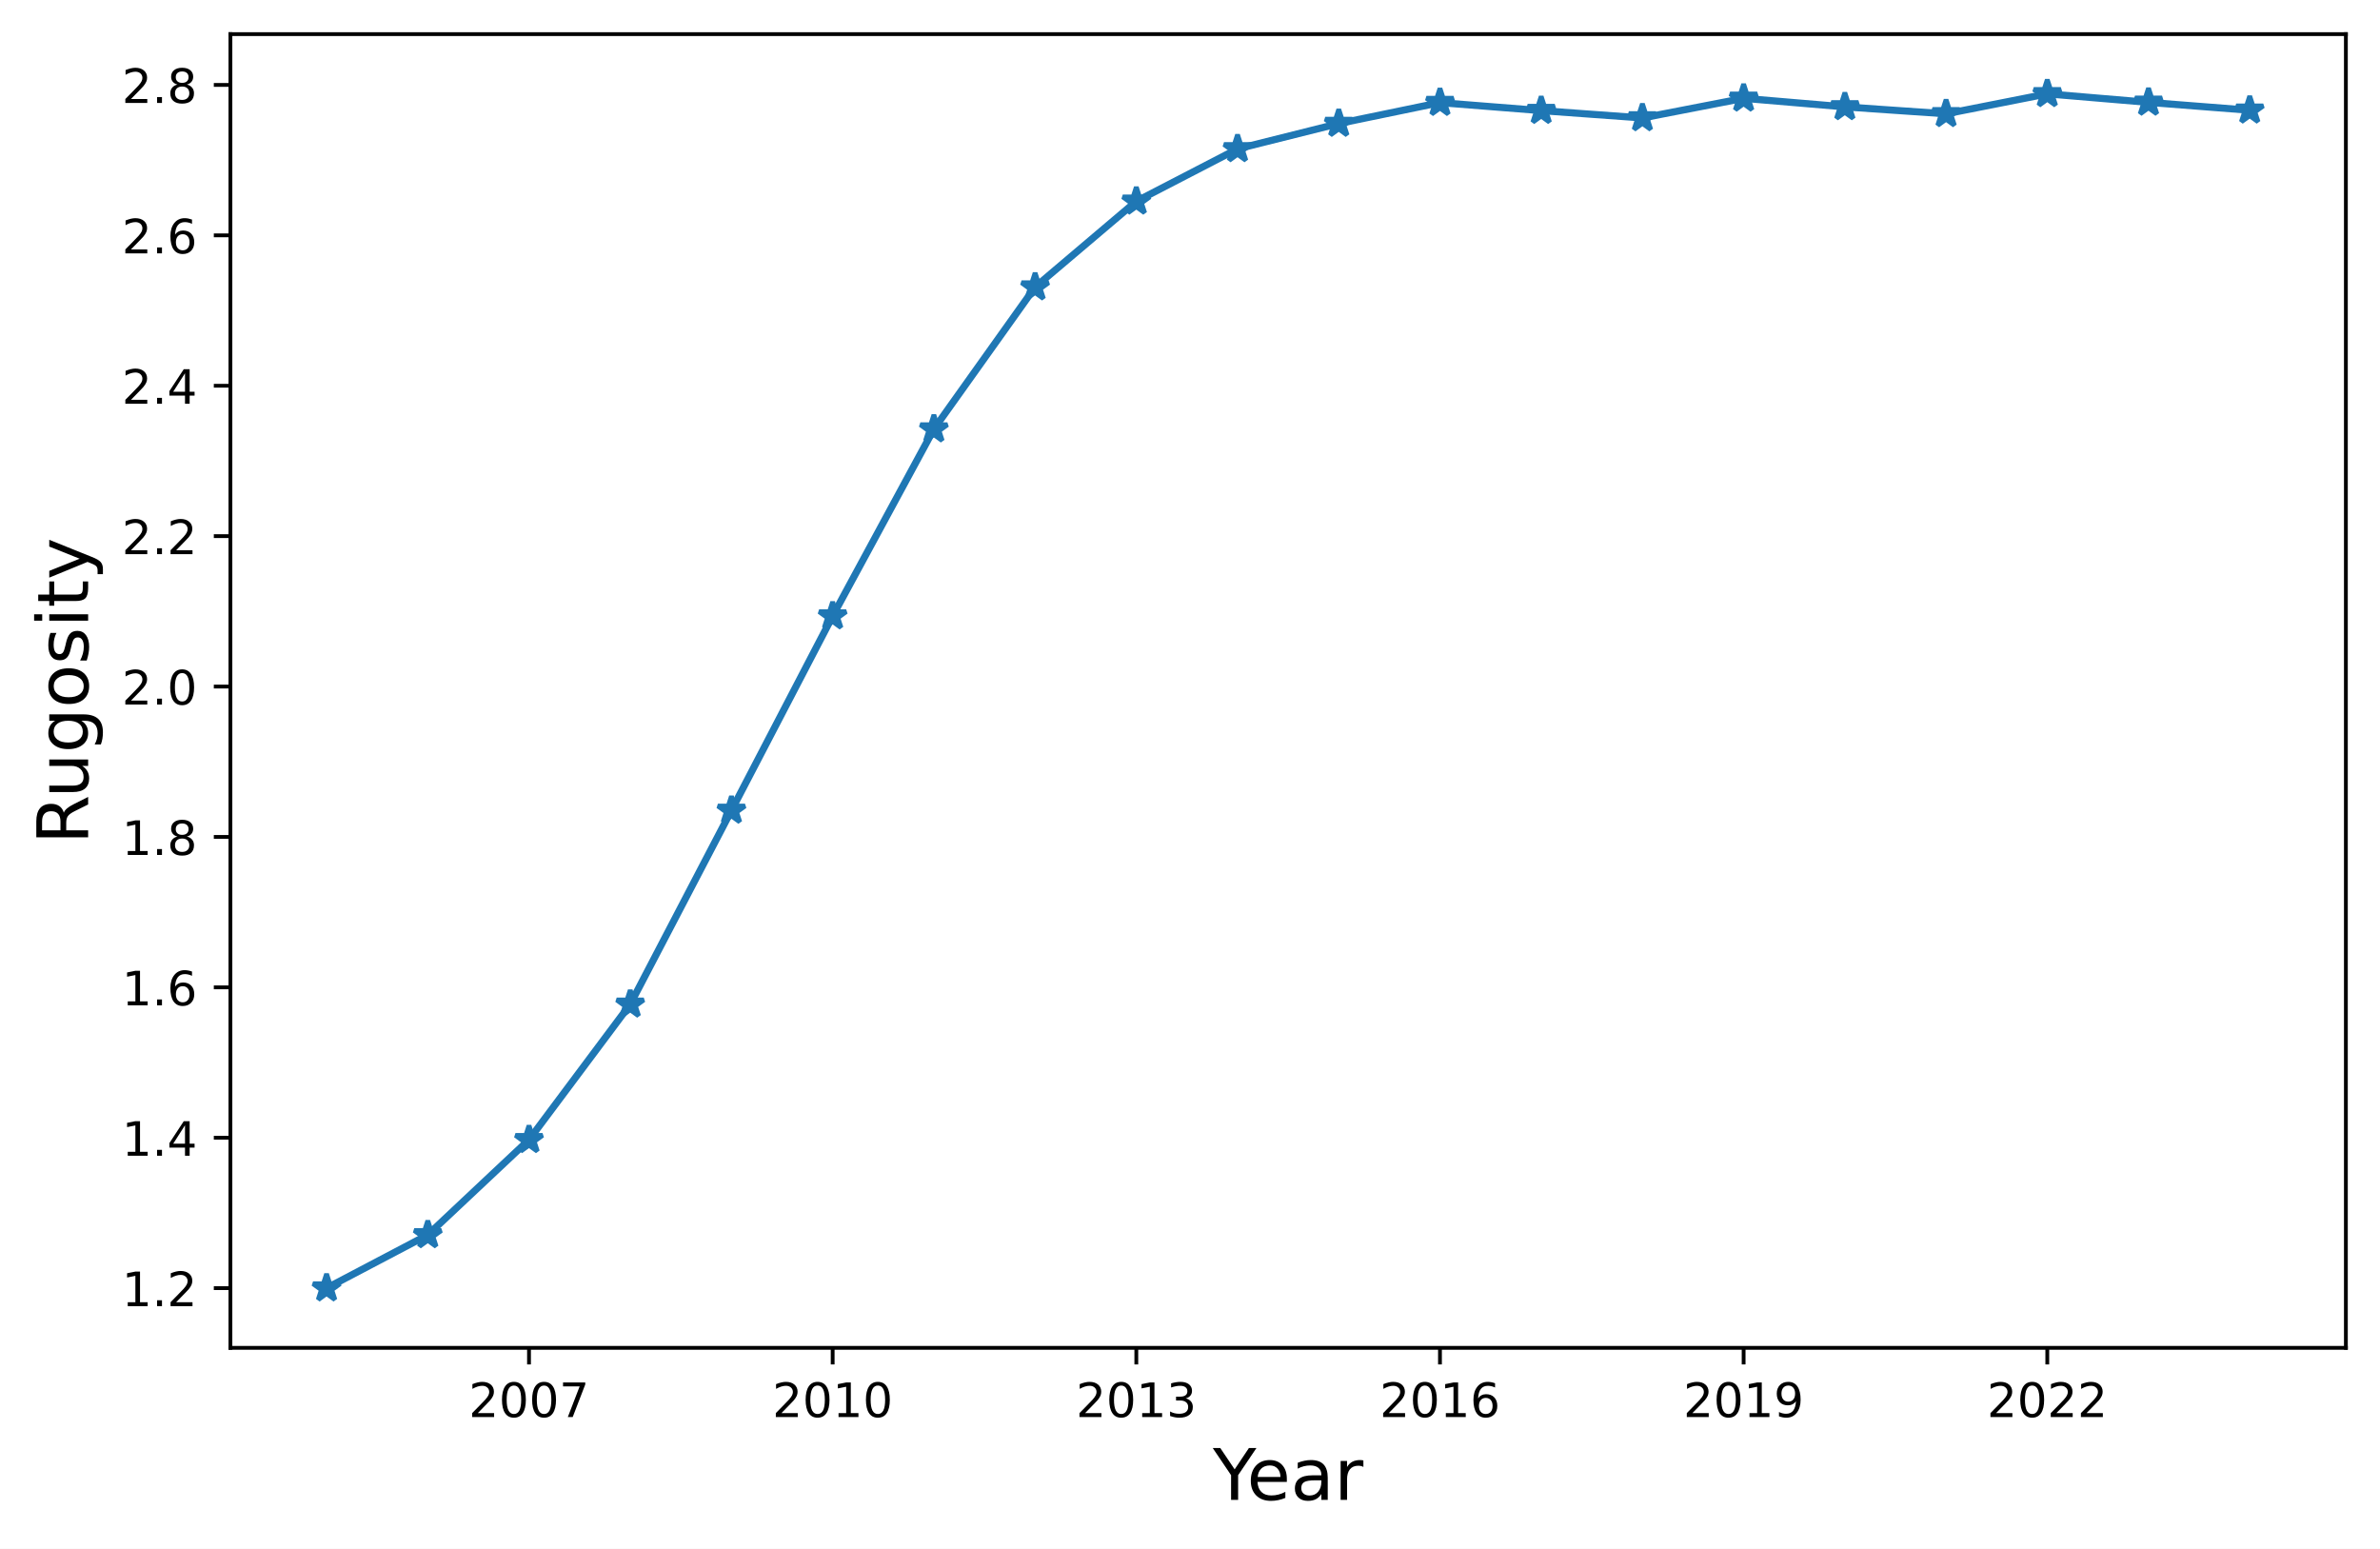
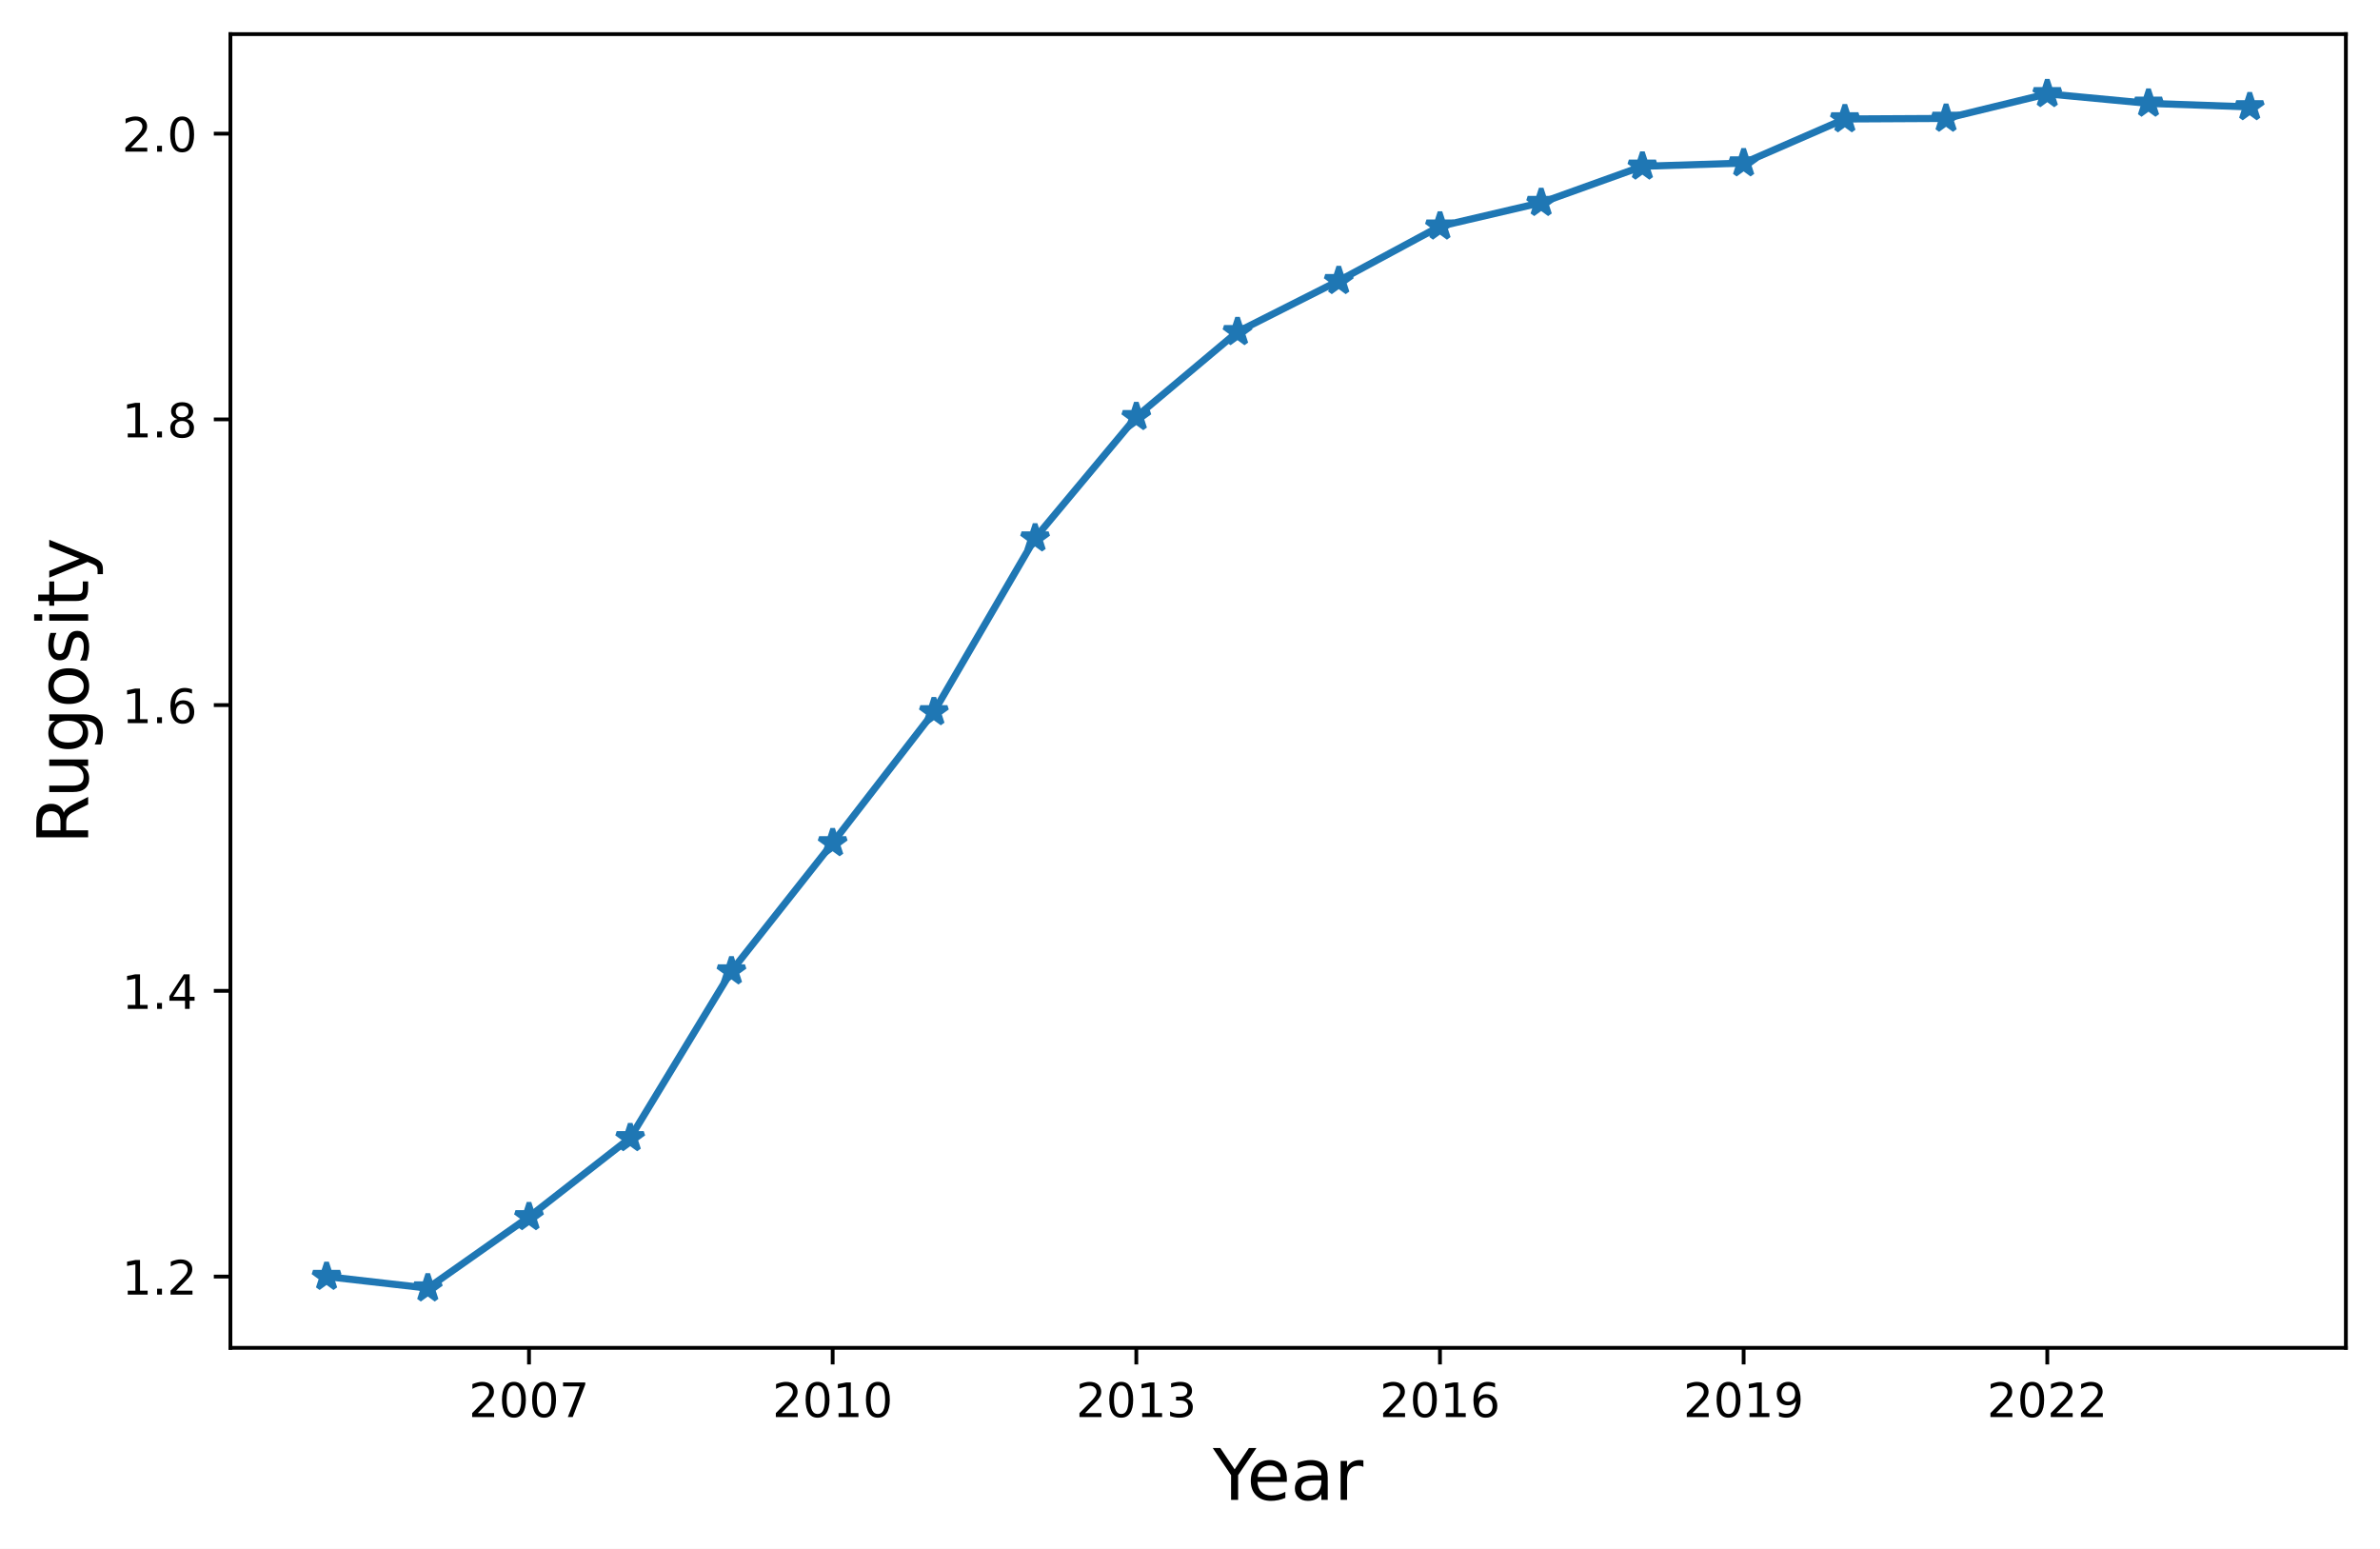
<svg xmlns="http://www.w3.org/2000/svg" xmlns:xlink="http://www.w3.org/1999/xlink" width="502.22pt" height="326.795pt" viewBox="0 0 502.22 326.795" version="1.1">
  <defs>
    <style type="text/css">*{stroke-linejoin: round; stroke-linecap: butt}</style>
  </defs>
  <g id="figure_1">
    <g id="patch_1">
      <path d="M 0 326.795  L 502.22 326.795  L 502.22 0  L 0 0  z " style="fill: #ffffff" />
    </g>
    <g id="axes_1">
      <g id="patch_2">
        <path d="M 48.62 284.4  L 495.02 284.4  L 495.02 7.2  L 48.62 7.2  z " style="fill: #ffffff" />
      </g>
      <g id="matplotlib.axis_1">
        <g id="xtick_1">
          <g id="line2d_1">
            <defs>
-               <path id="m940545f085" d="M 0 0  L 0 3.5  " style="stroke: #000000; stroke-width: 0.8" />
-             </defs>
-             <g>
-               <use xlink:href="#m940545f085" x="111.629" y="284.4" style="stroke: #000000; stroke-width: 0.8" />
+               <path id="m944f0aa29d" d="M 0 0  L 0 3.5  " style="stroke: #000000; stroke-width: 0.8" />
+             </defs>
+             <g>
+               <use xlink:href="#m944f0aa29d" x="111.629" y="284.4" style="stroke: #000000; stroke-width: 0.8" />
            </g>
          </g>
          <g id="text_1">
            <g transform="translate(98.90393 298.9984) scale(0.1 -0.1)">
              <defs>
                <path id="DejaVuSans-32" d="M 1228 531  L 3431 531  L 3431 0  L 469 0  L 469 531  Q 828 903 1448 1529  Q 2069 2156 2228 2338  Q 2531 2678 2651 2914  Q 2772 3150 2772 3378  Q 2772 3750 2511 3984  Q 2250 4219 1831 4219  Q 1534 4219 1204 4116  Q 875 4013 500 3803  L 500 4441  Q 881 4594 1212 4672  Q 1544 4750 1819 4750  Q 2544 4750 2975 4387  Q 3406 4025 3406 3419  Q 3406 3131 3298 2873  Q 3191 2616 2906 2266  Q 2828 2175 2409 1742  Q 1991 1309 1228 531  z " transform="scale(0.015625)" />
                <path id="DejaVuSans-30" d="M 2034 4250  Q 1547 4250 1301 3770  Q 1056 3291 1056 2328  Q 1056 1369 1301 889  Q 1547 409 2034 409  Q 2525 409 2770 889  Q 3016 1369 3016 2328  Q 3016 3291 2770 3770  Q 2525 4250 2034 4250  z M 2034 4750  Q 2819 4750 3233 4129  Q 3647 3509 3647 2328  Q 3647 1150 3233 529  Q 2819 -91 2034 -91  Q 1250 -91 836 529  Q 422 1150 422 2328  Q 422 3509 836 4129  Q 1250 4750 2034 4750  z " transform="scale(0.015625)" />
                <path id="DejaVuSans-37" d="M 525 4666  L 3525 4666  L 3525 4397  L 1831 0  L 1172 0  L 2766 4134  L 525 4134  L 525 4666  z " transform="scale(0.015625)" />
              </defs>
              <use xlink:href="#DejaVuSans-32" />
              <use xlink:href="#DejaVuSans-30" x="63.623" />
              <use xlink:href="#DejaVuSans-30" x="127.246" />
              <use xlink:href="#DejaVuSans-37" x="190.869" />
            </g>
          </g>
        </g>
        <g id="xtick_2">
          <g id="line2d_2">
            <g>
-               <use xlink:href="#m940545f085" x="175.705" y="284.4" style="stroke: #000000; stroke-width: 0.8" />
+               <use xlink:href="#m944f0aa29d" x="175.705" y="284.4" style="stroke: #000000; stroke-width: 0.8" />
            </g>
          </g>
          <g id="text_2">
            <g transform="translate(162.9805 298.9984) scale(0.1 -0.1)">
              <defs>
                <path id="DejaVuSans-31" d="M 794 531  L 1825 531  L 1825 4091  L 703 3866  L 703 4441  L 1819 4666  L 2450 4666  L 2450 531  L 3481 531  L 3481 0  L 794 0  L 794 531  z " transform="scale(0.015625)" />
              </defs>
              <use xlink:href="#DejaVuSans-32" />
              <use xlink:href="#DejaVuSans-30" x="63.623" />
              <use xlink:href="#DejaVuSans-31" x="127.246" />
              <use xlink:href="#DejaVuSans-30" x="190.869" />
            </g>
          </g>
        </g>
        <g id="xtick_3">
          <g id="line2d_3">
            <g>
-               <use xlink:href="#m940545f085" x="239.782" y="284.4" style="stroke: #000000; stroke-width: 0.8" />
+               <use xlink:href="#m944f0aa29d" x="239.782" y="284.4" style="stroke: #000000; stroke-width: 0.8" />
            </g>
          </g>
          <g id="text_3">
            <g transform="translate(227.057 298.9984) scale(0.1 -0.1)">
              <defs>
                <path id="DejaVuSans-33" d="M 2597 2516  Q 3050 2419 3304 2112  Q 3559 1806 3559 1356  Q 3559 666 3084 287  Q 2609 -91 1734 -91  Q 1441 -91 1130 -33  Q 819 25 488 141  L 488 750  Q 750 597 1062 519  Q 1375 441 1716 441  Q 2309 441 2620 675  Q 2931 909 2931 1356  Q 2931 1769 2642 2001  Q 2353 2234 1838 2234  L 1294 2234  L 1294 2753  L 1863 2753  Q 2328 2753 2575 2939  Q 2822 3125 2822 3475  Q 2822 3834 2567 4026  Q 2313 4219 1838 4219  Q 1578 4219 1281 4162  Q 984 4106 628 3988  L 628 4550  Q 988 4650 1302 4700  Q 1616 4750 1894 4750  Q 2613 4750 3031 4423  Q 3450 4097 3450 3541  Q 3450 3153 3228 2886  Q 3006 2619 2597 2516  z " transform="scale(0.015625)" />
              </defs>
              <use xlink:href="#DejaVuSans-32" />
              <use xlink:href="#DejaVuSans-30" x="63.623" />
              <use xlink:href="#DejaVuSans-31" x="127.246" />
              <use xlink:href="#DejaVuSans-33" x="190.869" />
            </g>
          </g>
        </g>
        <g id="xtick_4">
          <g id="line2d_4">
            <g>
-               <use xlink:href="#m940545f085" x="303.859" y="284.4" style="stroke: #000000; stroke-width: 0.8" />
+               <use xlink:href="#m944f0aa29d" x="303.859" y="284.4" style="stroke: #000000; stroke-width: 0.8" />
            </g>
          </g>
          <g id="text_4">
            <g transform="translate(291.1336 298.9984) scale(0.1 -0.1)">
              <defs>
                <path id="DejaVuSans-36" d="M 2113 2584  Q 1688 2584 1439 2293  Q 1191 2003 1191 1497  Q 1191 994 1439 701  Q 1688 409 2113 409  Q 2538 409 2786 701  Q 3034 994 3034 1497  Q 3034 2003 2786 2293  Q 2538 2584 2113 2584  z M 3366 4563  L 3366 3988  Q 3128 4100 2886 4159  Q 2644 4219 2406 4219  Q 1781 4219 1451 3797  Q 1122 3375 1075 2522  Q 1259 2794 1537 2939  Q 1816 3084 2150 3084  Q 2853 3084 3261 2657  Q 3669 2231 3669 1497  Q 3669 778 3244 343  Q 2819 -91 2113 -91  Q 1303 -91 875 529  Q 447 1150 447 2328  Q 447 3434 972 4092  Q 1497 4750 2381 4750  Q 2619 4750 2861 4703  Q 3103 4656 3366 4563  z " transform="scale(0.015625)" />
              </defs>
              <use xlink:href="#DejaVuSans-32" />
              <use xlink:href="#DejaVuSans-30" x="63.623" />
              <use xlink:href="#DejaVuSans-31" x="127.246" />
              <use xlink:href="#DejaVuSans-36" x="190.869" />
            </g>
          </g>
        </g>
        <g id="xtick_5">
          <g id="line2d_5">
            <g>
-               <use xlink:href="#m940545f085" x="367.935" y="284.4" style="stroke: #000000; stroke-width: 0.8" />
+               <use xlink:href="#m944f0aa29d" x="367.935" y="284.4" style="stroke: #000000; stroke-width: 0.8" />
            </g>
          </g>
          <g id="text_5">
            <g transform="translate(355.2101 298.9984) scale(0.1 -0.1)">
              <defs>
                <path id="DejaVuSans-39" d="M 703 97  L 703 672  Q 941 559 1184 500  Q 1428 441 1663 441  Q 2288 441 2617 861  Q 2947 1281 2994 2138  Q 2813 1869 2534 1725  Q 2256 1581 1919 1581  Q 1219 1581 811 2004  Q 403 2428 403 3163  Q 403 3881 828 4315  Q 1253 4750 1959 4750  Q 2769 4750 3195 4129  Q 3622 3509 3622 2328  Q 3622 1225 3098 567  Q 2575 -91 1691 -91  Q 1453 -91 1209 -44  Q 966 3 703 97  z M 1959 2075  Q 2384 2075 2632 2365  Q 2881 2656 2881 3163  Q 2881 3666 2632 3958  Q 2384 4250 1959 4250  Q 1534 4250 1286 3958  Q 1038 3666 1038 3163  Q 1038 2656 1286 2365  Q 1534 2075 1959 2075  z " transform="scale(0.015625)" />
              </defs>
              <use xlink:href="#DejaVuSans-32" />
              <use xlink:href="#DejaVuSans-30" x="63.623" />
              <use xlink:href="#DejaVuSans-31" x="127.246" />
              <use xlink:href="#DejaVuSans-39" x="190.869" />
            </g>
          </g>
        </g>
        <g id="xtick_6">
          <g id="line2d_6">
            <g>
-               <use xlink:href="#m940545f085" x="432.012" y="284.4" style="stroke: #000000; stroke-width: 0.8" />
+               <use xlink:href="#m944f0aa29d" x="432.012" y="284.4" style="stroke: #000000; stroke-width: 0.8" />
            </g>
          </g>
          <g id="text_6">
            <g transform="translate(419.2867 298.9984) scale(0.1 -0.1)">
              <use xlink:href="#DejaVuSans-32" />
              <use xlink:href="#DejaVuSans-30" x="63.623" />
              <use xlink:href="#DejaVuSans-32" x="127.246" />
              <use xlink:href="#DejaVuSans-32" x="190.869" />
            </g>
          </g>
        </g>
        <g id="text_7">
          <g transform="translate(255.9391 316.4758) scale(0.15 -0.15)">
            <defs>
              <path id="DejaVuSans-59" d="M -13 4666  L 666 4666  L 1959 2747  L 3244 4666  L 3922 4666  L 2272 2222  L 2272 0  L 1638 0  L 1638 2222  L -13 4666  z " transform="scale(0.015625)" />
              <path id="DejaVuSans-65" d="M 3597 1894  L 3597 1613  L 953 1613  Q 991 1019 1311 708  Q 1631 397 2203 397  Q 2534 397 2845 478  Q 3156 559 3463 722  L 3463 178  Q 3153 47 2828 -22  Q 2503 -91 2169 -91  Q 1331 -91 842 396  Q 353 884 353 1716  Q 353 2575 817 3079  Q 1281 3584 2069 3584  Q 2775 3584 3186 3129  Q 3597 2675 3597 1894  z M 3022 2063  Q 3016 2534 2758 2815  Q 2500 3097 2075 3097  Q 1594 3097 1305 2825  Q 1016 2553 972 2059  L 3022 2063  z " transform="scale(0.015625)" />
              <path id="DejaVuSans-61" d="M 2194 1759  Q 1497 1759 1228 1600  Q 959 1441 959 1056  Q 959 750 1161 570  Q 1363 391 1709 391  Q 2188 391 2477 730  Q 2766 1069 2766 1631  L 2766 1759  L 2194 1759  z M 3341 1997  L 3341 0  L 2766 0  L 2766 531  Q 2569 213 2275 61  Q 1981 -91 1556 -91  Q 1019 -91 701 211  Q 384 513 384 1019  Q 384 1609 779 1909  Q 1175 2209 1959 2209  L 2766 2209  L 2766 2266  Q 2766 2663 2505 2880  Q 2244 3097 1772 3097  Q 1472 3097 1187 3025  Q 903 2953 641 2809  L 641 3341  Q 956 3463 1253 3523  Q 1550 3584 1831 3584  Q 2591 3584 2966 3190  Q 3341 2797 3341 1997  z " transform="scale(0.015625)" />
              <path id="DejaVuSans-72" d="M 2631 2963  Q 2534 3019 2420 3045  Q 2306 3072 2169 3072  Q 1681 3072 1420 2755  Q 1159 2438 1159 1844  L 1159 0  L 581 0  L 581 3500  L 1159 3500  L 1159 2956  Q 1341 3275 1631 3429  Q 1922 3584 2338 3584  Q 2397 3584 2469 3576  Q 2541 3569 2628 3553  L 2631 2963  z " transform="scale(0.015625)" />
            </defs>
            <use xlink:href="#DejaVuSans-59" />
            <use xlink:href="#DejaVuSans-65" x="47.834" />
            <use xlink:href="#DejaVuSans-61" x="109.357" />
            <use xlink:href="#DejaVuSans-72" x="170.637" />
          </g>
        </g>
      </g>
      <g id="matplotlib.axis_2">
        <g id="ytick_1">
          <g id="line2d_7">
            <defs>
-               <path id="m99afd3d9b3" d="M 0 0  L -3.5 0  " style="stroke: #000000; stroke-width: 0.8" />
-             </defs>
-             <g>
-               <use xlink:href="#m99afd3d9b3" x="48.62" y="271.8" style="stroke: #000000; stroke-width: 0.8" />
+               <path id="m0e2deef6be" d="M 0 0  L -3.5 0  " style="stroke: #000000; stroke-width: 0.8" />
+             </defs>
+             <g>
+               <use xlink:href="#m0e2deef6be" x="48.62" y="269.365" style="stroke: #000000; stroke-width: 0.8" />
            </g>
          </g>
          <g id="text_8">
-             <g transform="translate(25.71719 275.5992) scale(0.1 -0.1)">
+             <g transform="translate(25.71719 273.1638) scale(0.1 -0.1)">
              <defs>
                <path id="DejaVuSans-2e" d="M 684 794  L 1344 794  L 1344 0  L 684 0  L 684 794  z " transform="scale(0.015625)" />
              </defs>
              <use xlink:href="#DejaVuSans-31" />
              <use xlink:href="#DejaVuSans-2e" x="63.623" />
              <use xlink:href="#DejaVuSans-32" x="95.41" />
            </g>
          </g>
        </g>
        <g id="ytick_2">
          <g id="line2d_8">
            <g>
-               <use xlink:href="#m99afd3d9b3" x="48.62" y="240.065" style="stroke: #000000; stroke-width: 0.8" />
+               <use xlink:href="#m0e2deef6be" x="48.62" y="209.074" style="stroke: #000000; stroke-width: 0.8" />
            </g>
          </g>
          <g id="text_9">
-             <g transform="translate(25.71719 243.8646) scale(0.1 -0.1)">
+             <g transform="translate(25.71719 212.873) scale(0.1 -0.1)">
              <defs>
                <path id="DejaVuSans-34" d="M 2419 4116  L 825 1625  L 2419 1625  L 2419 4116  z M 2253 4666  L 3047 4666  L 3047 1625  L 3713 1625  L 3713 1100  L 3047 1100  L 3047 0  L 2419 0  L 2419 1100  L 313 1100  L 313 1709  L 2253 4666  z " transform="scale(0.015625)" />
              </defs>
              <use xlink:href="#DejaVuSans-31" />
              <use xlink:href="#DejaVuSans-2e" x="63.623" />
              <use xlink:href="#DejaVuSans-34" x="95.41" />
            </g>
          </g>
        </g>
        <g id="ytick_3">
          <g id="line2d_9">
            <g>
-               <use xlink:href="#m99afd3d9b3" x="48.62" y="208.331" style="stroke: #000000; stroke-width: 0.8" />
+               <use xlink:href="#m0e2deef6be" x="48.62" y="148.783" style="stroke: #000000; stroke-width: 0.8" />
            </g>
          </g>
          <g id="text_10">
-             <g transform="translate(25.71719 212.13) scale(0.1 -0.1)">
+             <g transform="translate(25.71719 152.5823) scale(0.1 -0.1)">
              <use xlink:href="#DejaVuSans-31" />
              <use xlink:href="#DejaVuSans-2e" x="63.623" />
              <use xlink:href="#DejaVuSans-36" x="95.41" />
            </g>
          </g>
        </g>
        <g id="ytick_4">
          <g id="line2d_10">
            <g>
-               <use xlink:href="#m99afd3d9b3" x="48.62" y="176.596" style="stroke: #000000; stroke-width: 0.8" />
+               <use xlink:href="#m0e2deef6be" x="48.62" y="88.492" style="stroke: #000000; stroke-width: 0.8" />
            </g>
          </g>
          <g id="text_11">
-             <g transform="translate(25.71719 180.3955) scale(0.1 -0.1)">
+             <g transform="translate(25.71719 92.29158) scale(0.1 -0.1)">
              <defs>
                <path id="DejaVuSans-38" d="M 2034 2216  Q 1584 2216 1326 1975  Q 1069 1734 1069 1313  Q 1069 891 1326 650  Q 1584 409 2034 409  Q 2484 409 2743 651  Q 3003 894 3003 1313  Q 3003 1734 2745 1975  Q 2488 2216 2034 2216  z M 1403 2484  Q 997 2584 770 2862  Q 544 3141 544 3541  Q 544 4100 942 4425  Q 1341 4750 2034 4750  Q 2731 4750 3128 4425  Q 3525 4100 3525 3541  Q 3525 3141 3298 2862  Q 3072 2584 2669 2484  Q 3125 2378 3379 2068  Q 3634 1759 3634 1313  Q 3634 634 3220 271  Q 2806 -91 2034 -91  Q 1263 -91 848 271  Q 434 634 434 1313  Q 434 1759 690 2068  Q 947 2378 1403 2484  z M 1172 3481  Q 1172 3119 1398 2916  Q 1625 2713 2034 2713  Q 2441 2713 2670 2916  Q 2900 3119 2900 3481  Q 2900 3844 2670 4047  Q 2441 4250 2034 4250  Q 1625 4250 1398 4047  Q 1172 3844 1172 3481  z " transform="scale(0.015625)" />
              </defs>
              <use xlink:href="#DejaVuSans-31" />
              <use xlink:href="#DejaVuSans-2e" x="63.623" />
              <use xlink:href="#DejaVuSans-38" x="95.41" />
            </g>
          </g>
        </g>
        <g id="ytick_5">
          <g id="line2d_11">
            <g>
-               <use xlink:href="#m99afd3d9b3" x="48.62" y="144.862" style="stroke: #000000; stroke-width: 0.8" />
+               <use xlink:href="#m0e2deef6be" x="48.62" y="28.202" style="stroke: #000000; stroke-width: 0.8" />
            </g>
          </g>
          <g id="text_12">
-             <g transform="translate(25.71719 148.6609) scale(0.1 -0.1)">
+             <g transform="translate(25.71719 32.00085) scale(0.1 -0.1)">
              <use xlink:href="#DejaVuSans-32" />
              <use xlink:href="#DejaVuSans-2e" x="63.623" />
              <use xlink:href="#DejaVuSans-30" x="95.41" />
            </g>
          </g>
        </g>
-         <g id="ytick_6">
-           <g id="line2d_12">
-             <g>
-               <use xlink:href="#m99afd3d9b3" x="48.62" y="113.127" style="stroke: #000000; stroke-width: 0.8" />
-             </g>
-           </g>
-           <g id="text_13">
-             <g transform="translate(25.71719 116.9263) scale(0.1 -0.1)">
-               <use xlink:href="#DejaVuSans-32" />
-               <use xlink:href="#DejaVuSans-2e" x="63.623" />
-               <use xlink:href="#DejaVuSans-32" x="95.41" />
-             </g>
-           </g>
-         </g>
-         <g id="ytick_7">
-           <g id="line2d_13">
-             <g>
-               <use xlink:href="#m99afd3d9b3" x="48.62" y="81.392" style="stroke: #000000; stroke-width: 0.8" />
-             </g>
-           </g>
-           <g id="text_14">
-             <g transform="translate(25.71719 85.19169) scale(0.1 -0.1)">
-               <use xlink:href="#DejaVuSans-32" />
-               <use xlink:href="#DejaVuSans-2e" x="63.623" />
-               <use xlink:href="#DejaVuSans-34" x="95.41" />
-             </g>
-           </g>
-         </g>
-         <g id="ytick_8">
-           <g id="line2d_14">
-             <g>
-               <use xlink:href="#m99afd3d9b3" x="48.62" y="49.658" style="stroke: #000000; stroke-width: 0.8" />
-             </g>
-           </g>
-           <g id="text_15">
-             <g transform="translate(25.71719 53.4571) scale(0.1 -0.1)">
-               <use xlink:href="#DejaVuSans-32" />
-               <use xlink:href="#DejaVuSans-2e" x="63.623" />
-               <use xlink:href="#DejaVuSans-36" x="95.41" />
-             </g>
-           </g>
-         </g>
-         <g id="ytick_9">
-           <g id="line2d_15">
-             <g>
-               <use xlink:href="#m99afd3d9b3" x="48.62" y="17.923" style="stroke: #000000; stroke-width: 0.8" />
-             </g>
-           </g>
-           <g id="text_16">
-             <g transform="translate(25.71719 21.72251) scale(0.1 -0.1)">
-               <use xlink:href="#DejaVuSans-32" />
-               <use xlink:href="#DejaVuSans-2e" x="63.623" />
-               <use xlink:href="#DejaVuSans-38" x="95.41" />
-             </g>
-           </g>
-         </g>
-         <g id="text_17">
+         <g id="text_13">
          <g transform="translate(18.59766 178.1473) rotate(-90) scale(0.15 -0.15)">
            <defs>
              <path id="DejaVuSans-52" d="M 2841 2188  Q 3044 2119 3236 1894  Q 3428 1669 3622 1275  L 4263 0  L 3584 0  L 2988 1197  Q 2756 1666 2539 1819  Q 2322 1972 1947 1972  L 1259 1972  L 1259 0  L 628 0  L 628 4666  L 2053 4666  Q 2853 4666 3247 4331  Q 3641 3997 3641 3322  Q 3641 2881 3436 2590  Q 3231 2300 2841 2188  z M 1259 4147  L 1259 2491  L 2053 2491  Q 2509 2491 2742 2702  Q 2975 2913 2975 3322  Q 2975 3731 2742 3939  Q 2509 4147 2053 4147  L 1259 4147  z " transform="scale(0.015625)" />
              <path id="DejaVuSans-75" d="M 544 1381  L 544 3500  L 1119 3500  L 1119 1403  Q 1119 906 1312 657  Q 1506 409 1894 409  Q 2359 409 2629 706  Q 2900 1003 2900 1516  L 2900 3500  L 3475 3500  L 3475 0  L 2900 0  L 2900 538  Q 2691 219 2414 64  Q 2138 -91 1772 -91  Q 1169 -91 856 284  Q 544 659 544 1381  z M 1991 3584  L 1991 3584  z " transform="scale(0.015625)" />
              <path id="DejaVuSans-67" d="M 2906 1791  Q 2906 2416 2648 2759  Q 2391 3103 1925 3103  Q 1463 3103 1205 2759  Q 947 2416 947 1791  Q 947 1169 1205 825  Q 1463 481 1925 481  Q 2391 481 2648 825  Q 2906 1169 2906 1791  z M 3481 434  Q 3481 -459 3084 -895  Q 2688 -1331 1869 -1331  Q 1566 -1331 1297 -1286  Q 1028 -1241 775 -1147  L 775 -588  Q 1028 -725 1275 -790  Q 1522 -856 1778 -856  Q 2344 -856 2625 -561  Q 2906 -266 2906 331  L 2906 616  Q 2728 306 2450 153  Q 2172 0 1784 0  Q 1141 0 747 490  Q 353 981 353 1791  Q 353 2603 747 3093  Q 1141 3584 1784 3584  Q 2172 3584 2450 3431  Q 2728 3278 2906 2969  L 2906 3500  L 3481 3500  L 3481 434  z " transform="scale(0.015625)" />
              <path id="DejaVuSans-6f" d="M 1959 3097  Q 1497 3097 1228 2736  Q 959 2375 959 1747  Q 959 1119 1226 758  Q 1494 397 1959 397  Q 2419 397 2687 759  Q 2956 1122 2956 1747  Q 2956 2369 2687 2733  Q 2419 3097 1959 3097  z M 1959 3584  Q 2709 3584 3137 3096  Q 3566 2609 3566 1747  Q 3566 888 3137 398  Q 2709 -91 1959 -91  Q 1206 -91 779 398  Q 353 888 353 1747  Q 353 2609 779 3096  Q 1206 3584 1959 3584  z " transform="scale(0.015625)" />
              <path id="DejaVuSans-73" d="M 2834 3397  L 2834 2853  Q 2591 2978 2328 3040  Q 2066 3103 1784 3103  Q 1356 3103 1142 2972  Q 928 2841 928 2578  Q 928 2378 1081 2264  Q 1234 2150 1697 2047  L 1894 2003  Q 2506 1872 2764 1633  Q 3022 1394 3022 966  Q 3022 478 2636 193  Q 2250 -91 1575 -91  Q 1294 -91 989 -36  Q 684 19 347 128  L 347 722  Q 666 556 975 473  Q 1284 391 1588 391  Q 1994 391 2212 530  Q 2431 669 2431 922  Q 2431 1156 2273 1281  Q 2116 1406 1581 1522  L 1381 1569  Q 847 1681 609 1914  Q 372 2147 372 2553  Q 372 3047 722 3315  Q 1072 3584 1716 3584  Q 2034 3584 2315 3537  Q 2597 3491 2834 3397  z " transform="scale(0.015625)" />
              <path id="DejaVuSans-69" d="M 603 3500  L 1178 3500  L 1178 0  L 603 0  L 603 3500  z M 603 4863  L 1178 4863  L 1178 4134  L 603 4134  L 603 4863  z " transform="scale(0.015625)" />
              <path id="DejaVuSans-74" d="M 1172 4494  L 1172 3500  L 2356 3500  L 2356 3053  L 1172 3053  L 1172 1153  Q 1172 725 1289 603  Q 1406 481 1766 481  L 2356 481  L 2356 0  L 1766 0  Q 1100 0 847 248  Q 594 497 594 1153  L 594 3053  L 172 3053  L 172 3500  L 594 3500  L 594 4494  L 1172 4494  z " transform="scale(0.015625)" />
              <path id="DejaVuSans-79" d="M 2059 -325  Q 1816 -950 1584 -1140  Q 1353 -1331 966 -1331  L 506 -1331  L 506 -850  L 844 -850  Q 1081 -850 1212 -737  Q 1344 -625 1503 -206  L 1606 56  L 191 3500  L 800 3500  L 1894 763  L 2988 3500  L 3597 3500  L 2059 -325  z " transform="scale(0.015625)" />
            </defs>
            <use xlink:href="#DejaVuSans-52" />
            <use xlink:href="#DejaVuSans-75" x="64.982" />
            <use xlink:href="#DejaVuSans-67" x="128.361" />
            <use xlink:href="#DejaVuSans-6f" x="191.838" />
            <use xlink:href="#DejaVuSans-73" x="253.02" />
            <use xlink:href="#DejaVuSans-69" x="305.119" />
            <use xlink:href="#DejaVuSans-74" x="332.902" />
            <use xlink:href="#DejaVuSans-79" x="372.111" />
          </g>
        </g>
      </g>
-       <g id="line2d_16">
-         <path d="M 68.911 271.8  L 90.27 260.568  L 111.629 240.493  L 132.988 211.914  L 154.347 171.001  L 175.705 129.993  L 197.064 90.544  L 218.423 60.578  L 239.782 42.473  L 261.141 31.413  L 282.5 26.067  L 303.859 21.653  L 325.217 23.343  L 346.576 24.889  L 367.935 20.746  L 389.294 22.554  L 410.653 24.017  L 432.012 19.8  L 453.371 21.601  L 474.729 23.267  " clip-path="url(#p8a43d90926)" style="fill: none; stroke: #1f77b4; stroke-width: 1.5; stroke-linecap: square" />
+       <g id="line2d_12">
+         <path d="M 68.911 269.365  L 90.27 271.8  L 111.629 256.765  L 132.988 240.093  L 154.347 204.903  L 175.705 177.858  L 197.064 150.214  L 218.423 113.548  L 239.782 87.943  L 261.141 70.015  L 282.5 59.24  L 303.859 47.745  L 325.217 42.763  L 346.576 35.091  L 367.935 34.406  L 389.294 25.104  L 410.653 24.992  L 432.012 19.8  L 453.371 21.813  L 474.729 22.56  " clip-path="url(#pe5a37329d5)" style="fill: none; stroke: #1f77b4; stroke-width: 1.5; stroke-linecap: square" />
        <defs>
-           <path id="mfb6bdd3382" d="M 0 -3  L -0.674 -0.927  L -2.853 -0.927  L -1.09 0.354  L -1.763 2.427  L -0 1.146  L 1.763 2.427  L 1.09 0.354  L 2.853 -0.927  L 0.674 -0.927  z " style="stroke: #1f77b4; stroke-linejoin: bevel" />
+           <path id="m81872104b6" d="M 0 -3  L -0.674 -0.927  L -2.853 -0.927  L -1.09 0.354  L -1.763 2.427  L -0 1.146  L 1.763 2.427  L 1.09 0.354  L 2.853 -0.927  L 0.674 -0.927  z " style="stroke: #1f77b4; stroke-linejoin: bevel" />
        </defs>
-         <g clip-path="url(#p8a43d90926)">
-           <use xlink:href="#mfb6bdd3382" x="68.911" y="271.8" style="fill: #1f77b4; stroke: #1f77b4; stroke-linejoin: bevel" />
-           <use xlink:href="#mfb6bdd3382" x="90.27" y="260.568" style="fill: #1f77b4; stroke: #1f77b4; stroke-linejoin: bevel" />
-           <use xlink:href="#mfb6bdd3382" x="111.629" y="240.493" style="fill: #1f77b4; stroke: #1f77b4; stroke-linejoin: bevel" />
-           <use xlink:href="#mfb6bdd3382" x="132.988" y="211.914" style="fill: #1f77b4; stroke: #1f77b4; stroke-linejoin: bevel" />
-           <use xlink:href="#mfb6bdd3382" x="154.347" y="171.001" style="fill: #1f77b4; stroke: #1f77b4; stroke-linejoin: bevel" />
-           <use xlink:href="#mfb6bdd3382" x="175.705" y="129.993" style="fill: #1f77b4; stroke: #1f77b4; stroke-linejoin: bevel" />
-           <use xlink:href="#mfb6bdd3382" x="197.064" y="90.544" style="fill: #1f77b4; stroke: #1f77b4; stroke-linejoin: bevel" />
-           <use xlink:href="#mfb6bdd3382" x="218.423" y="60.578" style="fill: #1f77b4; stroke: #1f77b4; stroke-linejoin: bevel" />
-           <use xlink:href="#mfb6bdd3382" x="239.782" y="42.473" style="fill: #1f77b4; stroke: #1f77b4; stroke-linejoin: bevel" />
-           <use xlink:href="#mfb6bdd3382" x="261.141" y="31.413" style="fill: #1f77b4; stroke: #1f77b4; stroke-linejoin: bevel" />
-           <use xlink:href="#mfb6bdd3382" x="282.5" y="26.067" style="fill: #1f77b4; stroke: #1f77b4; stroke-linejoin: bevel" />
-           <use xlink:href="#mfb6bdd3382" x="303.859" y="21.653" style="fill: #1f77b4; stroke: #1f77b4; stroke-linejoin: bevel" />
-           <use xlink:href="#mfb6bdd3382" x="325.217" y="23.343" style="fill: #1f77b4; stroke: #1f77b4; stroke-linejoin: bevel" />
-           <use xlink:href="#mfb6bdd3382" x="346.576" y="24.889" style="fill: #1f77b4; stroke: #1f77b4; stroke-linejoin: bevel" />
-           <use xlink:href="#mfb6bdd3382" x="367.935" y="20.746" style="fill: #1f77b4; stroke: #1f77b4; stroke-linejoin: bevel" />
-           <use xlink:href="#mfb6bdd3382" x="389.294" y="22.554" style="fill: #1f77b4; stroke: #1f77b4; stroke-linejoin: bevel" />
-           <use xlink:href="#mfb6bdd3382" x="410.653" y="24.017" style="fill: #1f77b4; stroke: #1f77b4; stroke-linejoin: bevel" />
-           <use xlink:href="#mfb6bdd3382" x="432.012" y="19.8" style="fill: #1f77b4; stroke: #1f77b4; stroke-linejoin: bevel" />
-           <use xlink:href="#mfb6bdd3382" x="453.371" y="21.601" style="fill: #1f77b4; stroke: #1f77b4; stroke-linejoin: bevel" />
-           <use xlink:href="#mfb6bdd3382" x="474.729" y="23.267" style="fill: #1f77b4; stroke: #1f77b4; stroke-linejoin: bevel" />
+         <g clip-path="url(#pe5a37329d5)">
+           <use xlink:href="#m81872104b6" x="68.911" y="269.365" style="fill: #1f77b4; stroke: #1f77b4; stroke-linejoin: bevel" />
+           <use xlink:href="#m81872104b6" x="90.27" y="271.8" style="fill: #1f77b4; stroke: #1f77b4; stroke-linejoin: bevel" />
+           <use xlink:href="#m81872104b6" x="111.629" y="256.765" style="fill: #1f77b4; stroke: #1f77b4; stroke-linejoin: bevel" />
+           <use xlink:href="#m81872104b6" x="132.988" y="240.093" style="fill: #1f77b4; stroke: #1f77b4; stroke-linejoin: bevel" />
+           <use xlink:href="#m81872104b6" x="154.347" y="204.903" style="fill: #1f77b4; stroke: #1f77b4; stroke-linejoin: bevel" />
+           <use xlink:href="#m81872104b6" x="175.705" y="177.858" style="fill: #1f77b4; stroke: #1f77b4; stroke-linejoin: bevel" />
+           <use xlink:href="#m81872104b6" x="197.064" y="150.214" style="fill: #1f77b4; stroke: #1f77b4; stroke-linejoin: bevel" />
+           <use xlink:href="#m81872104b6" x="218.423" y="113.548" style="fill: #1f77b4; stroke: #1f77b4; stroke-linejoin: bevel" />
+           <use xlink:href="#m81872104b6" x="239.782" y="87.943" style="fill: #1f77b4; stroke: #1f77b4; stroke-linejoin: bevel" />
+           <use xlink:href="#m81872104b6" x="261.141" y="70.015" style="fill: #1f77b4; stroke: #1f77b4; stroke-linejoin: bevel" />
+           <use xlink:href="#m81872104b6" x="282.5" y="59.24" style="fill: #1f77b4; stroke: #1f77b4; stroke-linejoin: bevel" />
+           <use xlink:href="#m81872104b6" x="303.859" y="47.745" style="fill: #1f77b4; stroke: #1f77b4; stroke-linejoin: bevel" />
+           <use xlink:href="#m81872104b6" x="325.217" y="42.763" style="fill: #1f77b4; stroke: #1f77b4; stroke-linejoin: bevel" />
+           <use xlink:href="#m81872104b6" x="346.576" y="35.091" style="fill: #1f77b4; stroke: #1f77b4; stroke-linejoin: bevel" />
+           <use xlink:href="#m81872104b6" x="367.935" y="34.406" style="fill: #1f77b4; stroke: #1f77b4; stroke-linejoin: bevel" />
+           <use xlink:href="#m81872104b6" x="389.294" y="25.104" style="fill: #1f77b4; stroke: #1f77b4; stroke-linejoin: bevel" />
+           <use xlink:href="#m81872104b6" x="410.653" y="24.992" style="fill: #1f77b4; stroke: #1f77b4; stroke-linejoin: bevel" />
+           <use xlink:href="#m81872104b6" x="432.012" y="19.8" style="fill: #1f77b4; stroke: #1f77b4; stroke-linejoin: bevel" />
+           <use xlink:href="#m81872104b6" x="453.371" y="21.813" style="fill: #1f77b4; stroke: #1f77b4; stroke-linejoin: bevel" />
+           <use xlink:href="#m81872104b6" x="474.729" y="22.56" style="fill: #1f77b4; stroke: #1f77b4; stroke-linejoin: bevel" />
        </g>
      </g>
      <g id="patch_3">
        <path d="M 48.62 284.4  L 48.62 7.2  " style="fill: none; stroke: #000000; stroke-width: 0.8; stroke-linejoin: miter; stroke-linecap: square" />
      </g>
      <g id="patch_4">
        <path d="M 495.02 284.4  L 495.02 7.2  " style="fill: none; stroke: #000000; stroke-width: 0.8; stroke-linejoin: miter; stroke-linecap: square" />
      </g>
      <g id="patch_5">
        <path d="M 48.62 284.4  L 495.02 284.4  " style="fill: none; stroke: #000000; stroke-width: 0.8; stroke-linejoin: miter; stroke-linecap: square" />
      </g>
      <g id="patch_6">
        <path d="M 48.62 7.2  L 495.02 7.2  " style="fill: none; stroke: #000000; stroke-width: 0.8; stroke-linejoin: miter; stroke-linecap: square" />
      </g>
    </g>
  </g>
  <defs>
-     <clipPath id="p8a43d90926">
+     <clipPath id="pe5a37329d5">
      <rect x="48.62" y="7.2" width="446.4" height="277.2" />
    </clipPath>
  </defs>
</svg>
